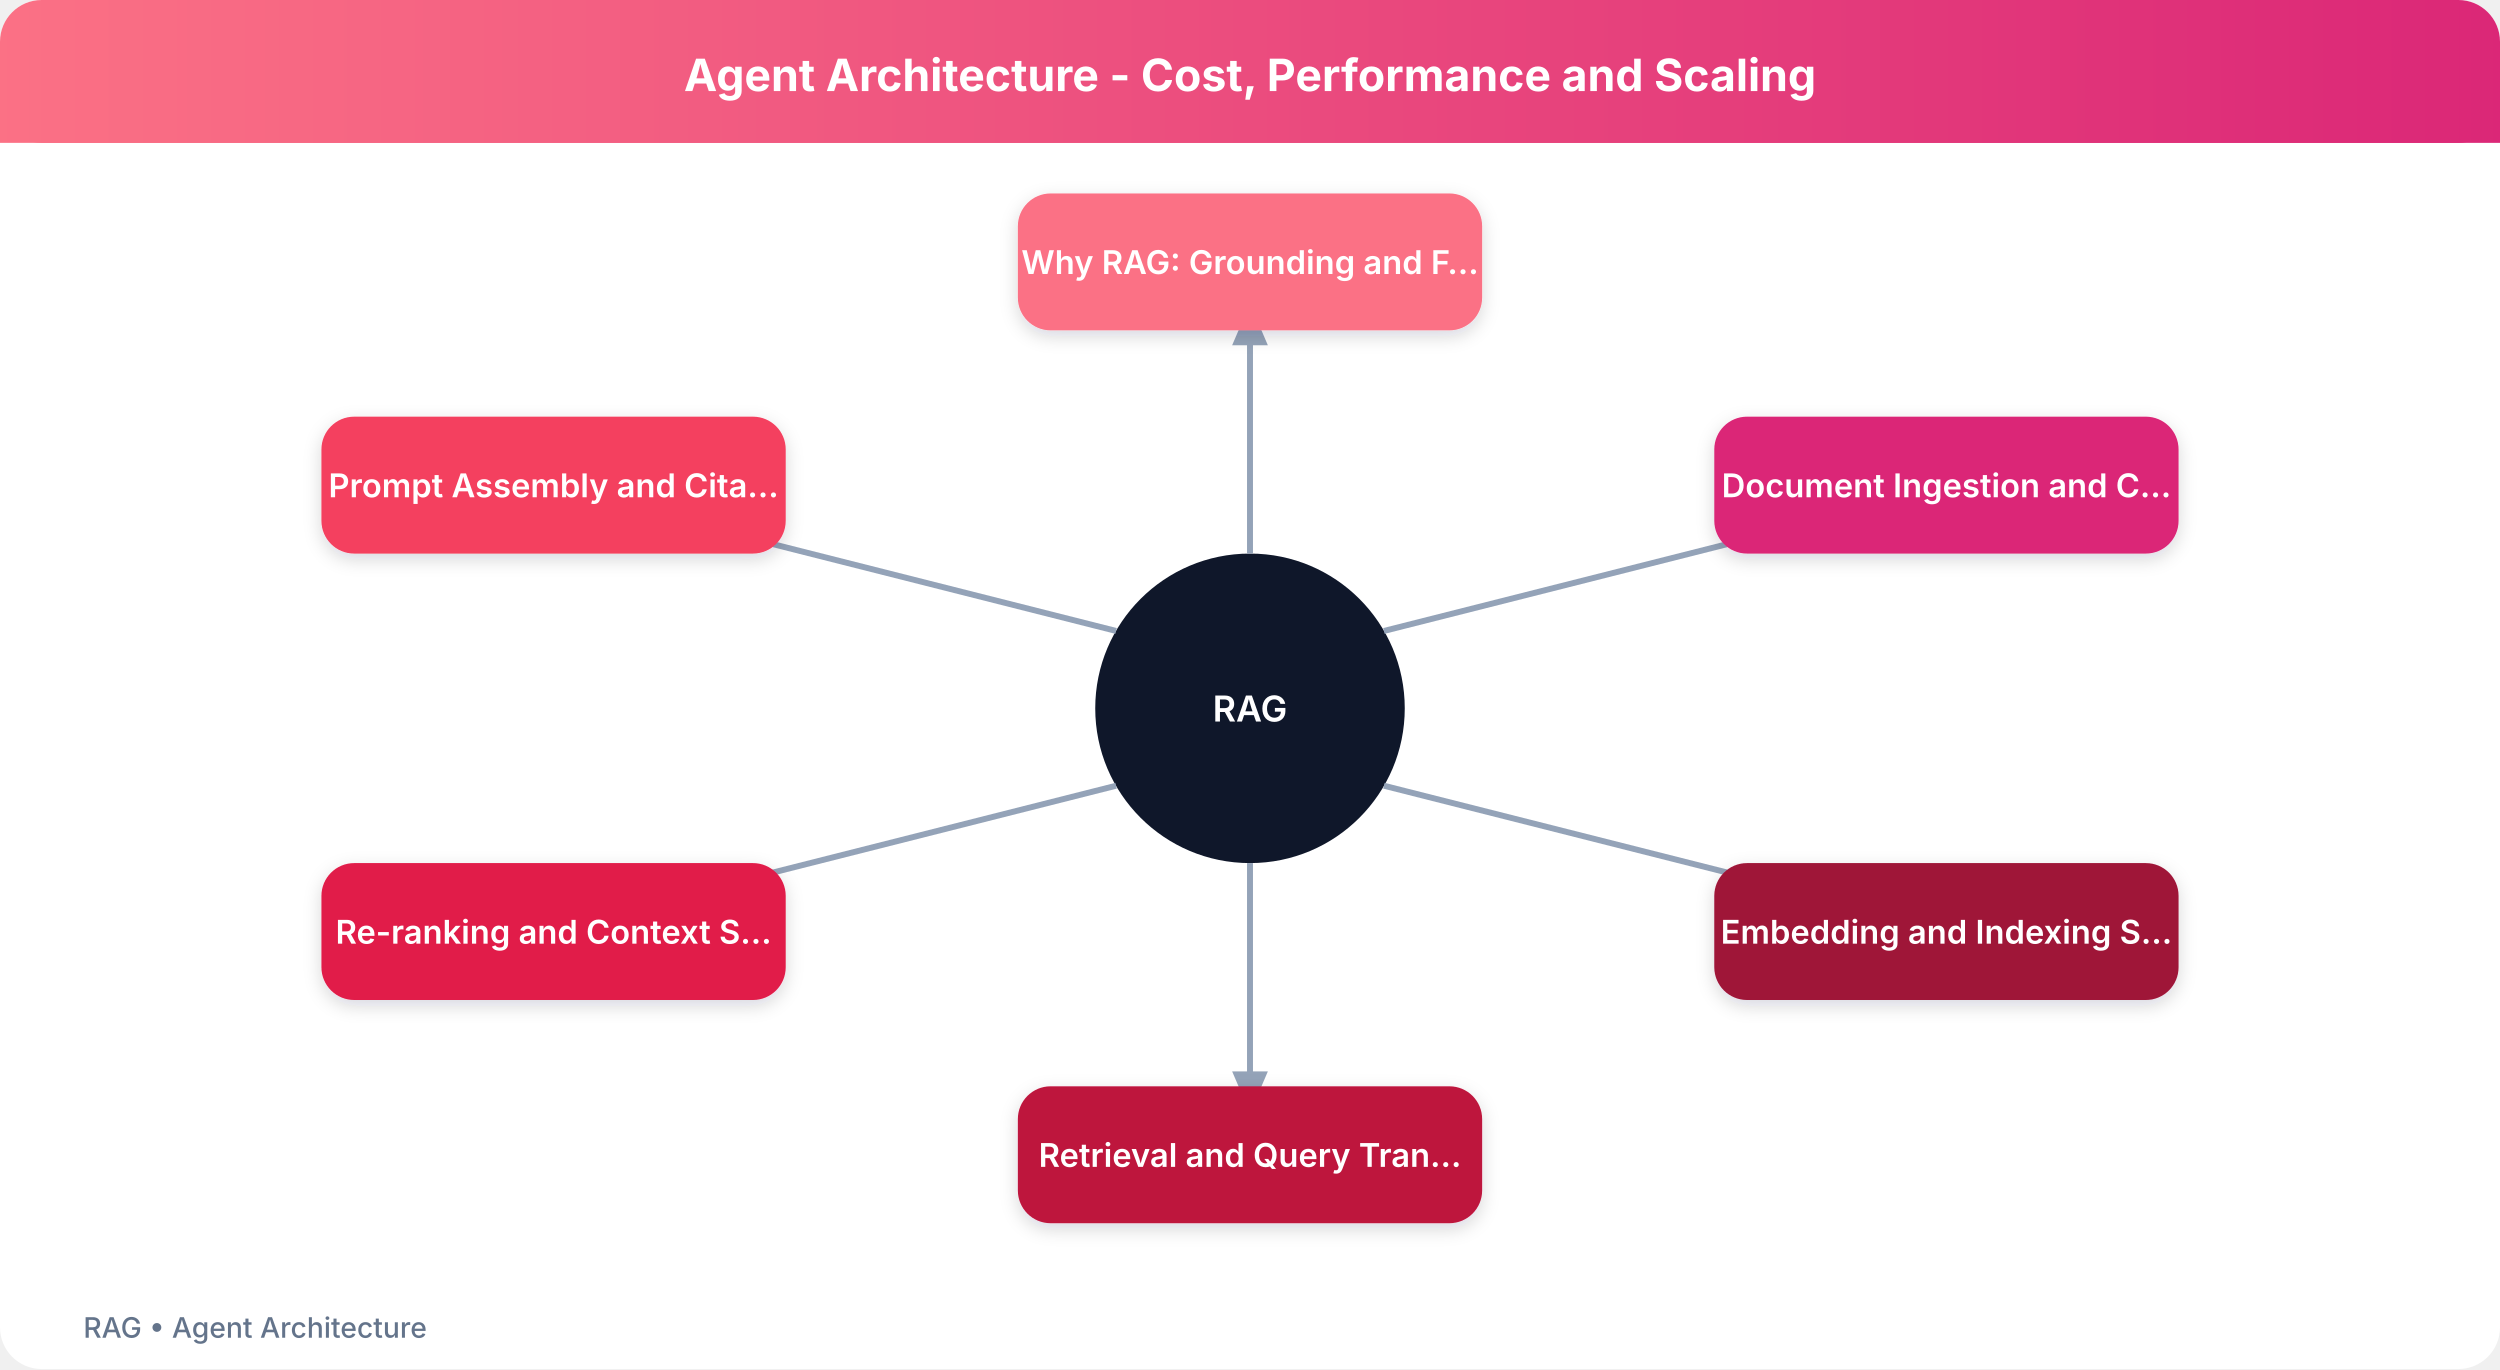
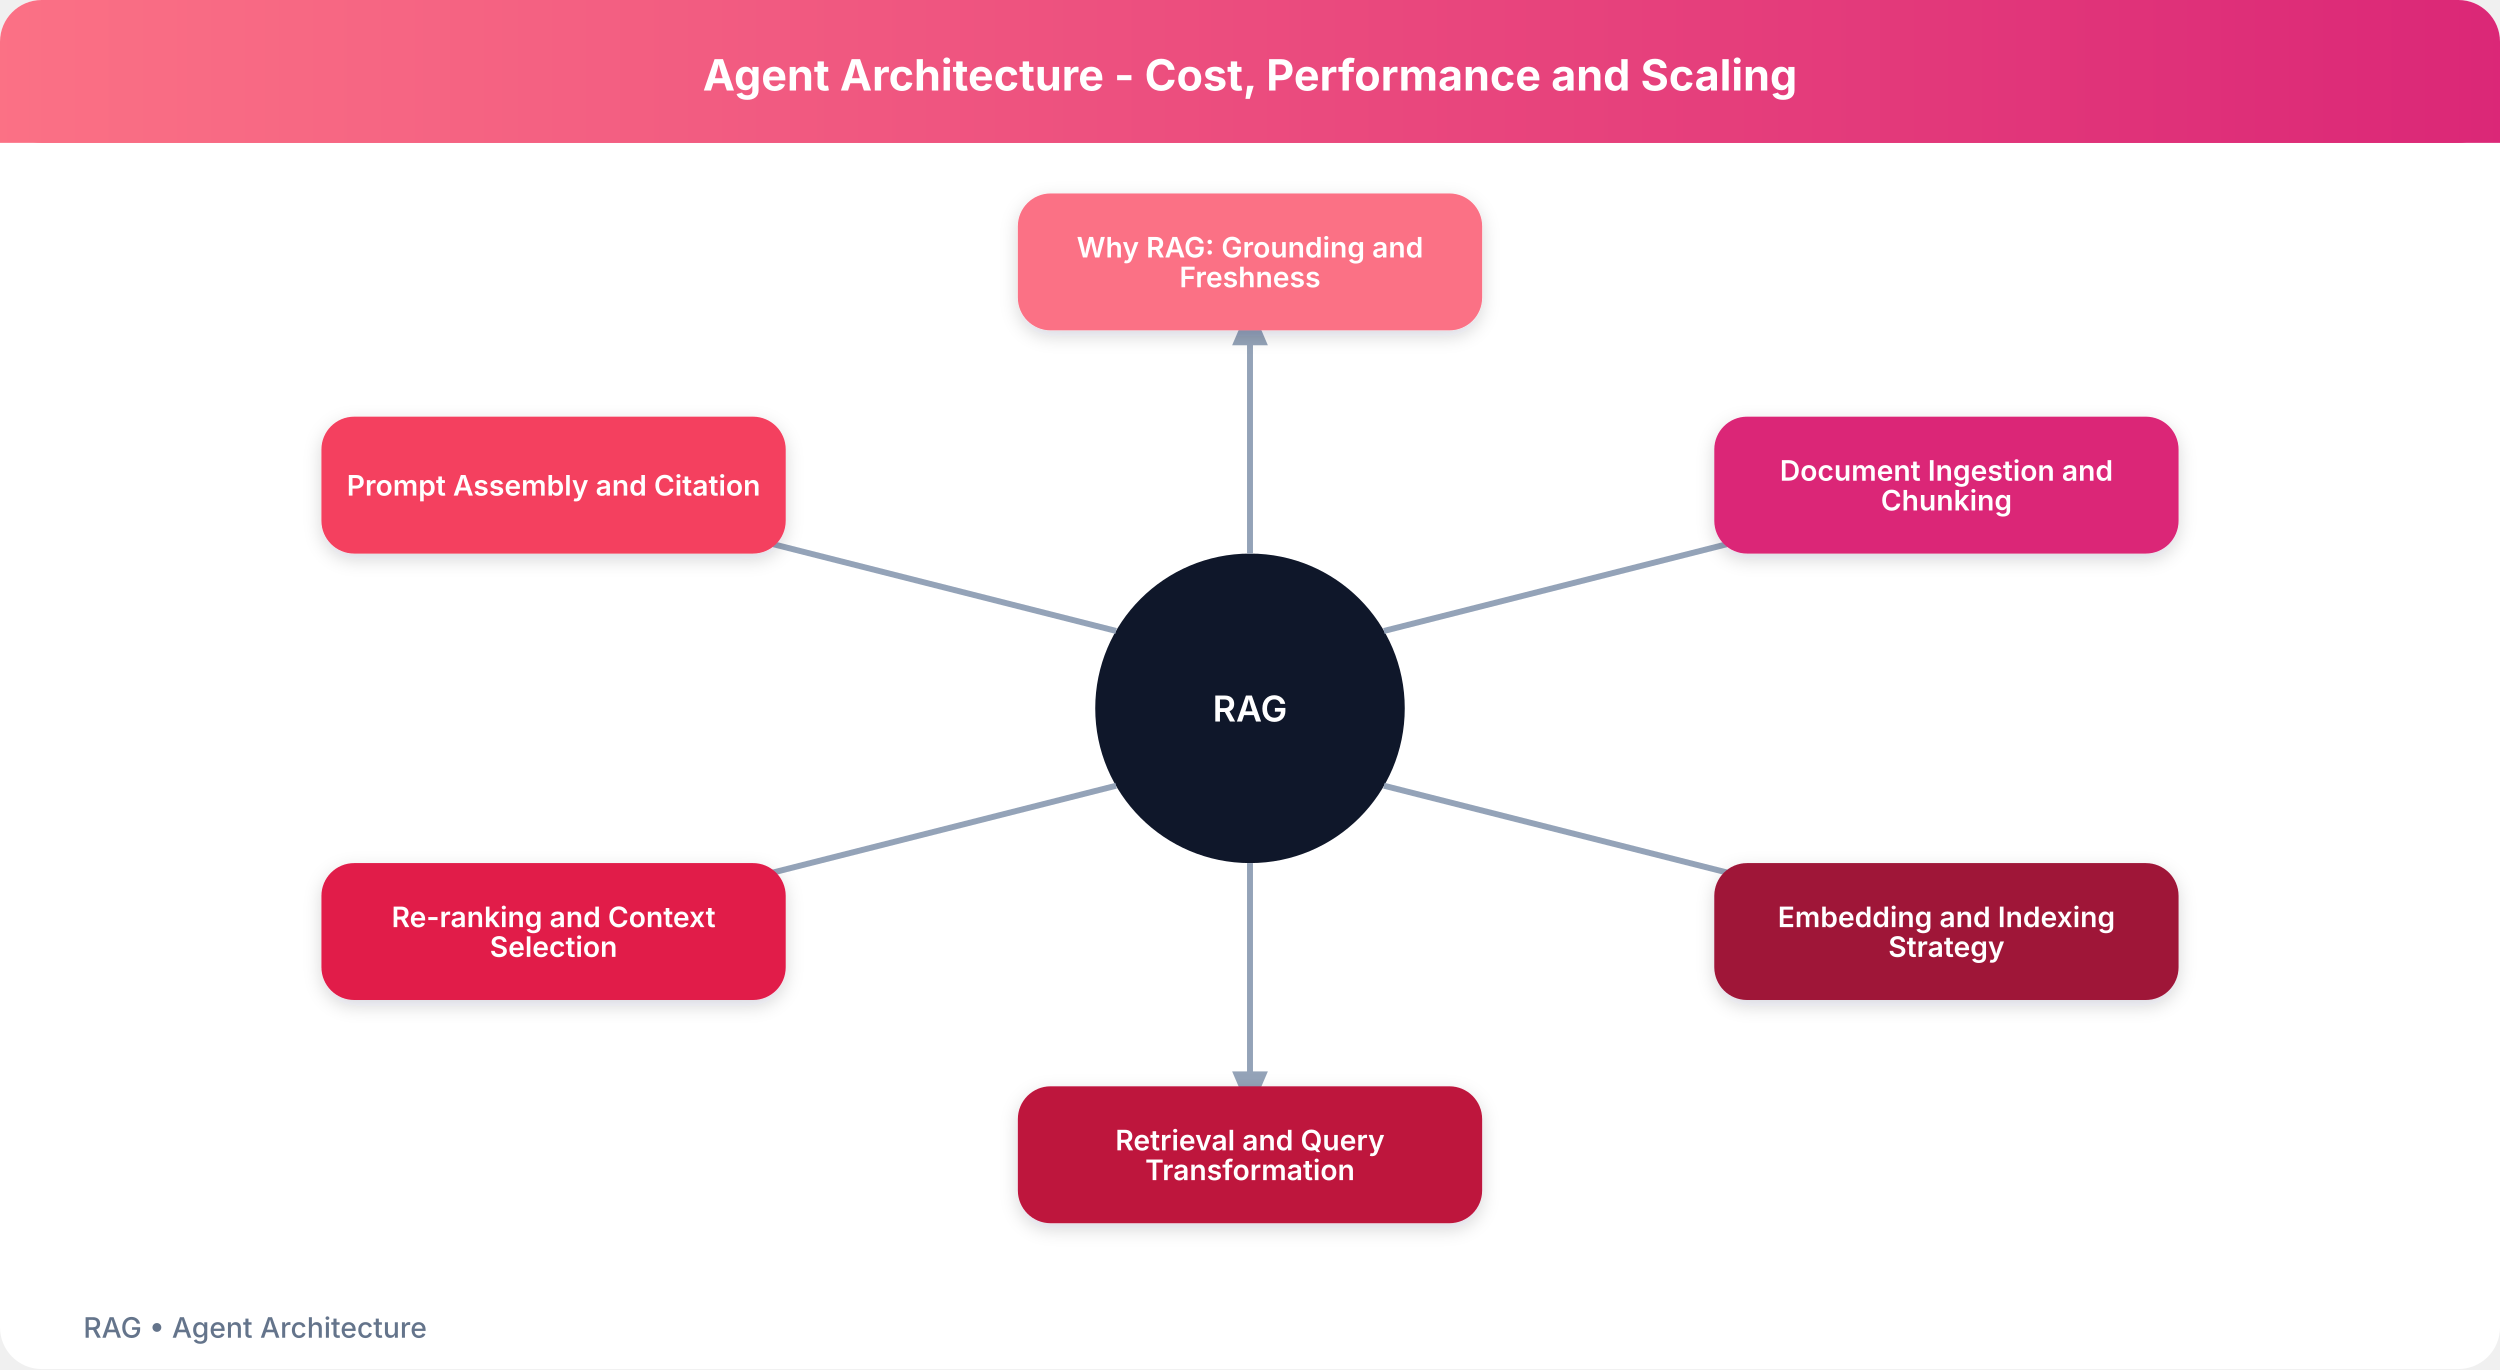
<svg xmlns="http://www.w3.org/2000/svg" width="840" height="460" data-tpl="radial" data-pal="4-4" viewBox="0 0 840 460" font-family="Inter, Segoe UI, Arial, sans-serif">
  <defs>
    <marker id="ar" markerWidth="9" markerHeight="9" refX="7" refY="3" orient="auto">
      <path d="M0,0 L7,3 L0,6 z" fill="#94a3b8" />
    </marker>
    <marker id="arw" markerWidth="9" markerHeight="9" refX="7" refY="3" orient="auto">
      <path d="M0,0 L7,3 L0,6 z" fill="#ffffff" />
    </marker>
    <filter id="sh" x="-20%" y="-20%" width="140%" height="140%">
      <feDropShadow dx="0" dy="2" stdDeviation="3" flood-color="#0f172a" flood-opacity="0.16" />
    </filter>
  </defs>
  <defs>
    <linearGradient id="bnc0ed2c0" x1="0" y1="0" x2="1" y2="0">
      <stop offset="0" stop-color="#fb7185" />
      <stop offset="1" stop-color="#db2777" />
    </linearGradient>
  </defs>
  <rect width="840" height="460" rx="14" fill="#ffffff" />
  <rect x="0" y="0" width="840" height="48" rx="14" fill="url(#bnc0ed2c0)" />
  <rect x="0" y="32" width="840" height="16" fill="url(#bnc0ed2c0)" />
-   <text x="420" y="25" text-anchor="middle" font-size="15" font-weight="700" fill="#ffffff" dominant-baseline="middle">Agent Architecture - Cost, Performance and Scaling</text>
+   <text x="420" y="25" text-anchor="middle" font-size="14.5" font-weight="700" fill="#ffffff" dominant-baseline="middle">Agent Architecture - Cost, Performance and Scaling</text>
  <circle cx="420.0" cy="238.0" r="52" fill="#0f172a" />
  <text x="420" y="238" text-anchor="middle" font-size="12" font-weight="600" fill="#fff" dominant-baseline="middle">RAG</text>
  <line x1="420" y1="186" x2="420" y2="102" stroke="#94a3b8" stroke-width="2" marker-end="url(#ar)" />
  <rect x="342" y="65" width="156" height="46" rx="11" fill="#fb7185" filter="url(#sh)" />
-   <text x="420" y="88" text-anchor="middle" font-size="11" font-weight="600" fill="#ffffff" dominant-baseline="middle">Why RAG: Grounding and F…</text>
+   <text x="420" y="83" text-anchor="middle" font-size="9.5" font-weight="600" fill="#ffffff" dominant-baseline="middle">Why RAG: Grounding and</text>
+   <text x="420" y="93" text-anchor="middle" font-size="9.5" font-weight="600" fill="#ffffff" dominant-baseline="middle">Freshness</text>
  <line x1="465" y1="212" x2="631" y2="170" stroke="#94a3b8" stroke-width="2" marker-end="url(#ar)" />
  <rect x="576" y="140" width="156" height="46" rx="11" fill="#db2777" filter="url(#sh)" />
-   <text x="654" y="163" text-anchor="middle" font-size="11" font-weight="600" fill="#ffffff" dominant-baseline="middle">Document Ingestion and C…</text>
+   <text x="654" y="158" text-anchor="middle" font-size="9.5" font-weight="600" fill="#ffffff" dominant-baseline="middle">Document Ingestion and</text>
+   <text x="654" y="168" text-anchor="middle" font-size="9.5" font-weight="600" fill="#ffffff" dominant-baseline="middle">Chunking</text>
  <line x1="465" y1="264" x2="631" y2="306" stroke="#94a3b8" stroke-width="2" marker-end="url(#ar)" />
  <rect x="576" y="290" width="156" height="46" rx="11" fill="#9f1239" filter="url(#sh)" />
-   <text x="654" y="313" text-anchor="middle" font-size="11" font-weight="600" fill="#ffffff" dominant-baseline="middle">Embedding and Indexing S…</text>
+   <text x="654" y="308" text-anchor="middle" font-size="9.5" font-weight="600" fill="#ffffff" dominant-baseline="middle">Embedding and Indexing</text>
+   <text x="654" y="318" text-anchor="middle" font-size="9.5" font-weight="600" fill="#ffffff" dominant-baseline="middle">Strategy</text>
  <line x1="420" y1="290" x2="420" y2="374" stroke="#94a3b8" stroke-width="2" marker-end="url(#ar)" />
  <rect x="342" y="365" width="156" height="46" rx="11" fill="#be123c" filter="url(#sh)" />
-   <text x="420" y="388" text-anchor="middle" font-size="11" font-weight="600" fill="#ffffff" dominant-baseline="middle">Retrieval and Query Tran…</text>
+   <text x="420" y="383" text-anchor="middle" font-size="9.5" font-weight="600" fill="#ffffff" dominant-baseline="middle">Retrieval and Query</text>
+   <text x="420" y="393" text-anchor="middle" font-size="9.5" font-weight="600" fill="#ffffff" dominant-baseline="middle">Transformation</text>
  <line x1="375" y1="264" x2="209" y2="306" stroke="#94a3b8" stroke-width="2" marker-end="url(#ar)" />
  <rect x="108" y="290" width="156" height="46" rx="11" fill="#e11d48" filter="url(#sh)" />
-   <text x="186" y="313" text-anchor="middle" font-size="11" font-weight="600" fill="#ffffff" dominant-baseline="middle">Re-ranking and Context S…</text>
+   <text x="186" y="308" text-anchor="middle" font-size="9.5" font-weight="600" fill="#ffffff" dominant-baseline="middle">Re-ranking and Context</text>
+   <text x="186" y="318" text-anchor="middle" font-size="9.5" font-weight="600" fill="#ffffff" dominant-baseline="middle">Selection</text>
  <line x1="375" y1="212" x2="209" y2="170" stroke="#94a3b8" stroke-width="2" marker-end="url(#ar)" />
  <rect x="108" y="140" width="156" height="46" rx="11" fill="#f43f5e" filter="url(#sh)" />
-   <text x="186" y="163" text-anchor="middle" font-size="11" font-weight="600" fill="#ffffff" dominant-baseline="middle">Prompt Assembly and Cita…</text>
+   <text x="186" y="163" text-anchor="middle" font-size="9.5" font-weight="600" fill="#ffffff" dominant-baseline="middle">Prompt Assembly and Citation</text>
  <text x="28" y="446" text-anchor="start" font-size="9.5" font-weight="500" fill="#64748b" dominant-baseline="middle">RAG  •  Agent Architecture</text>
</svg>
